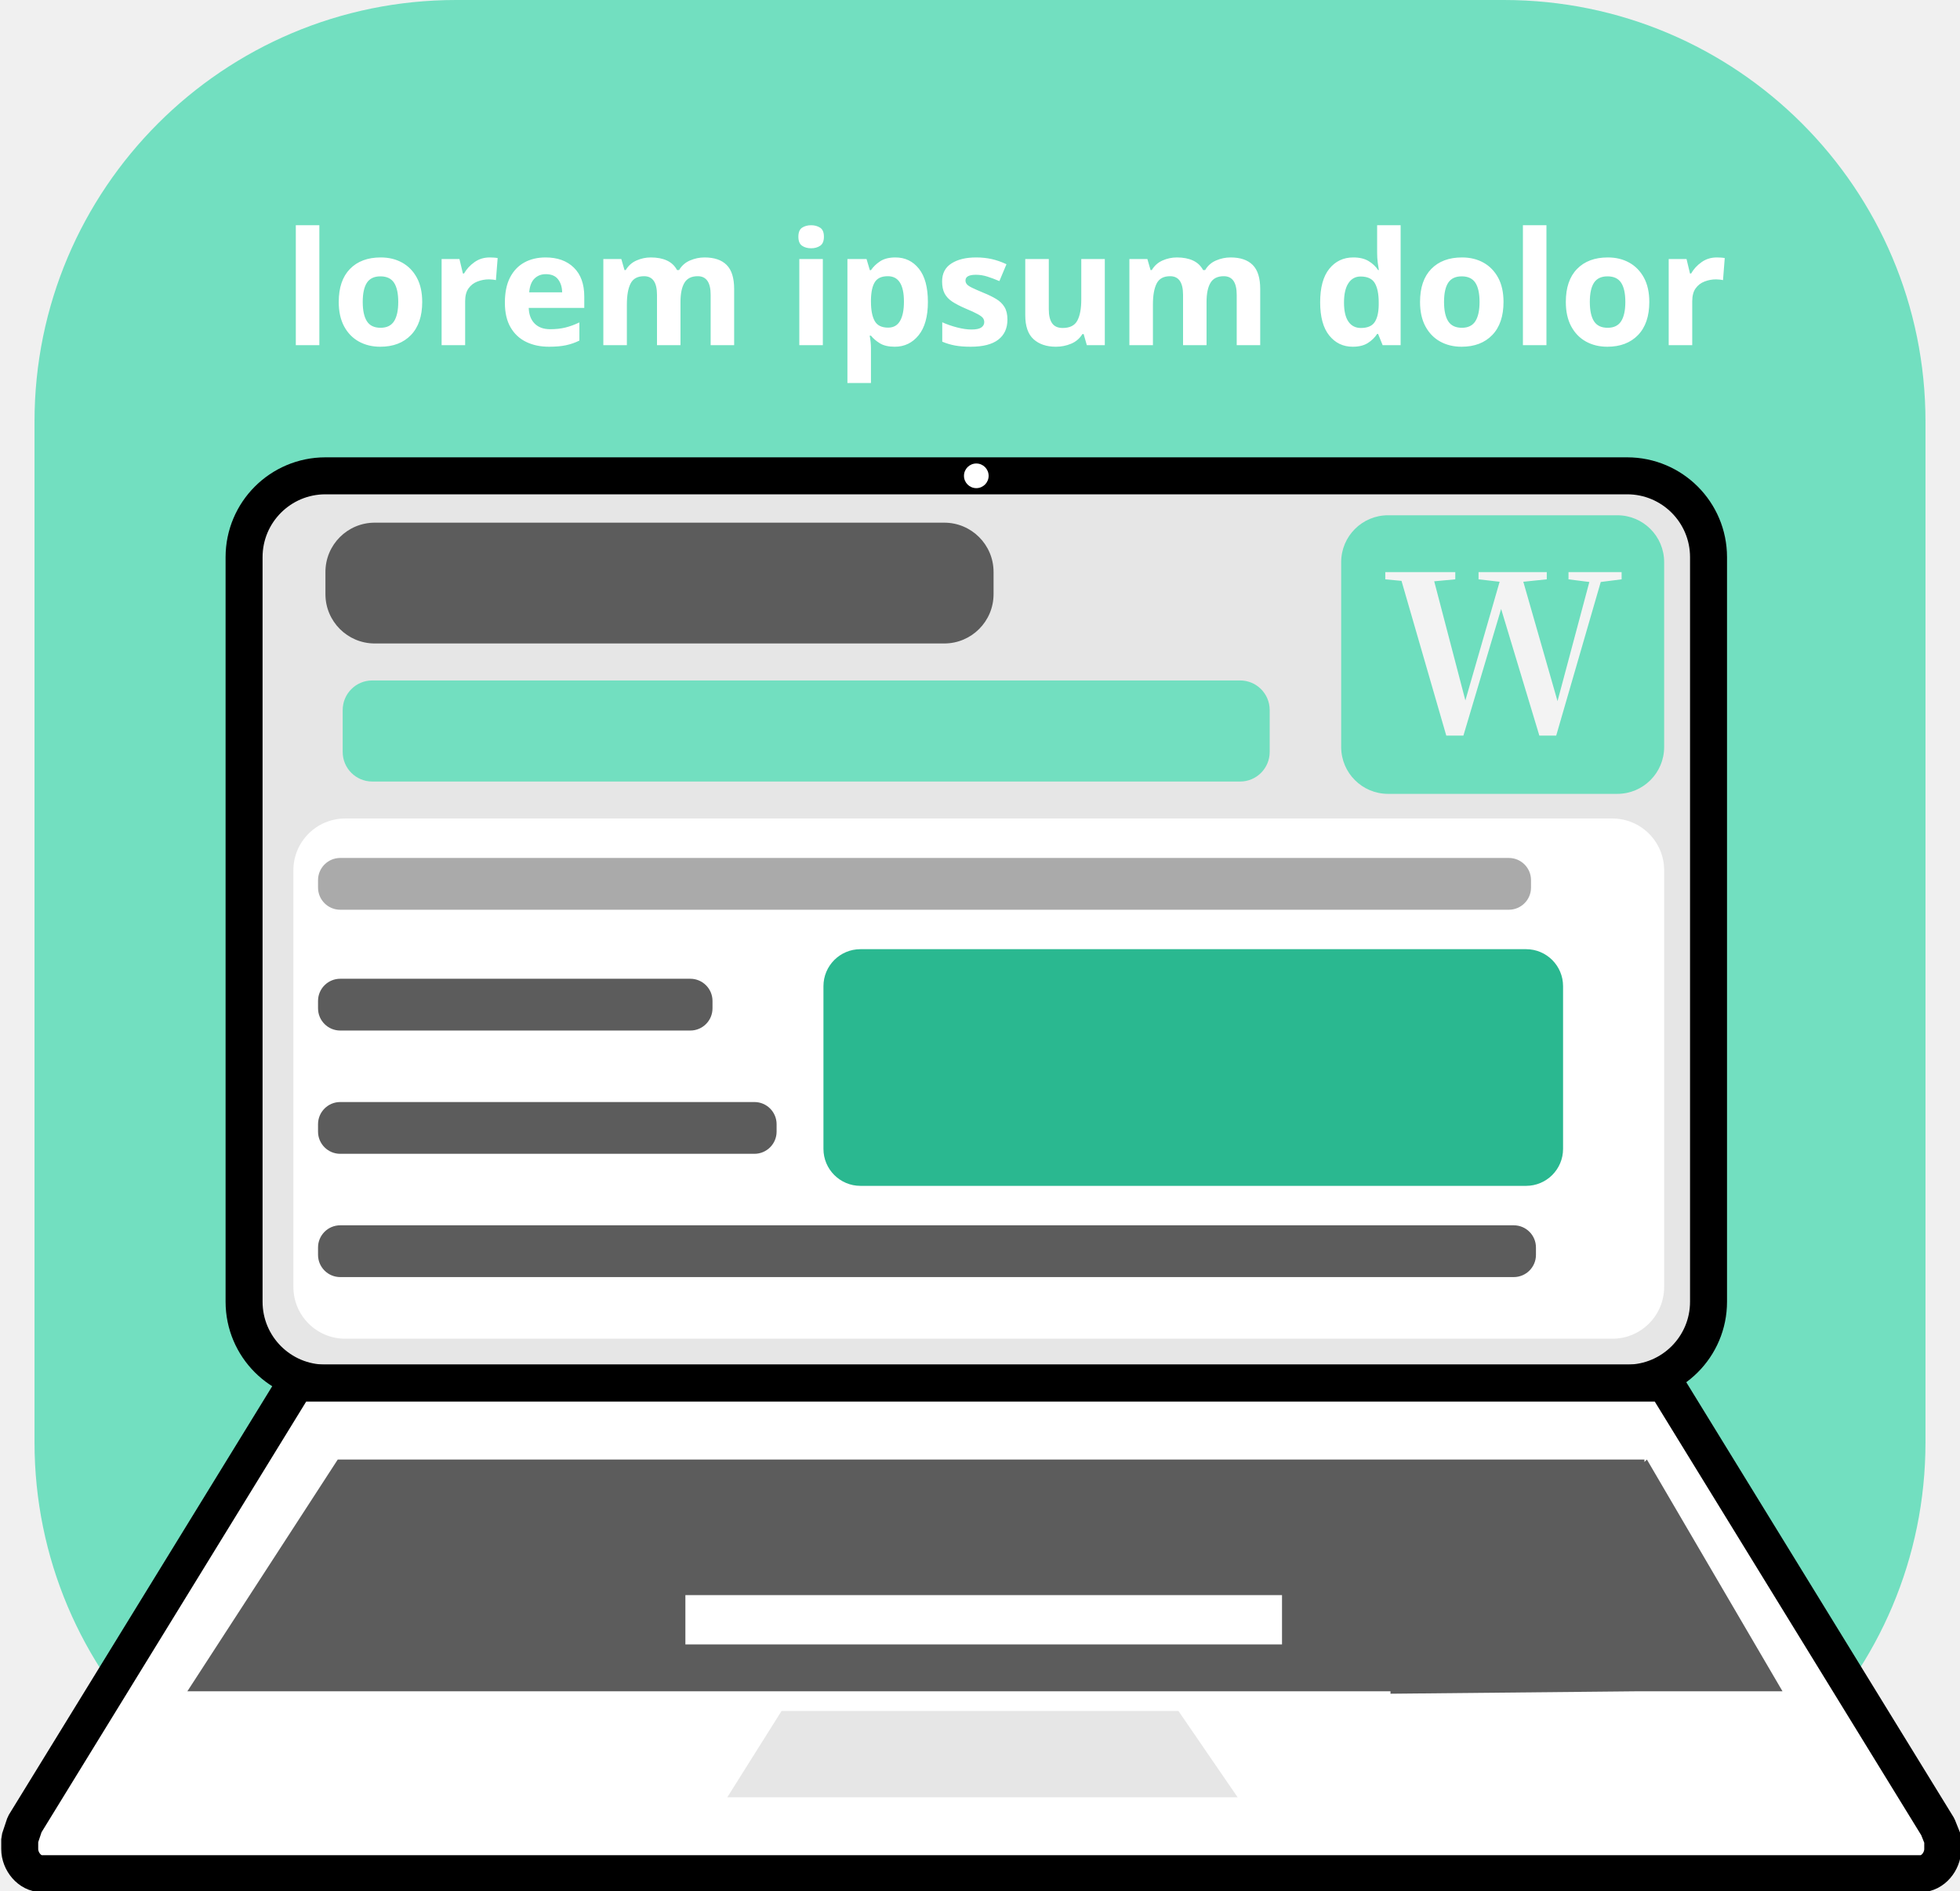
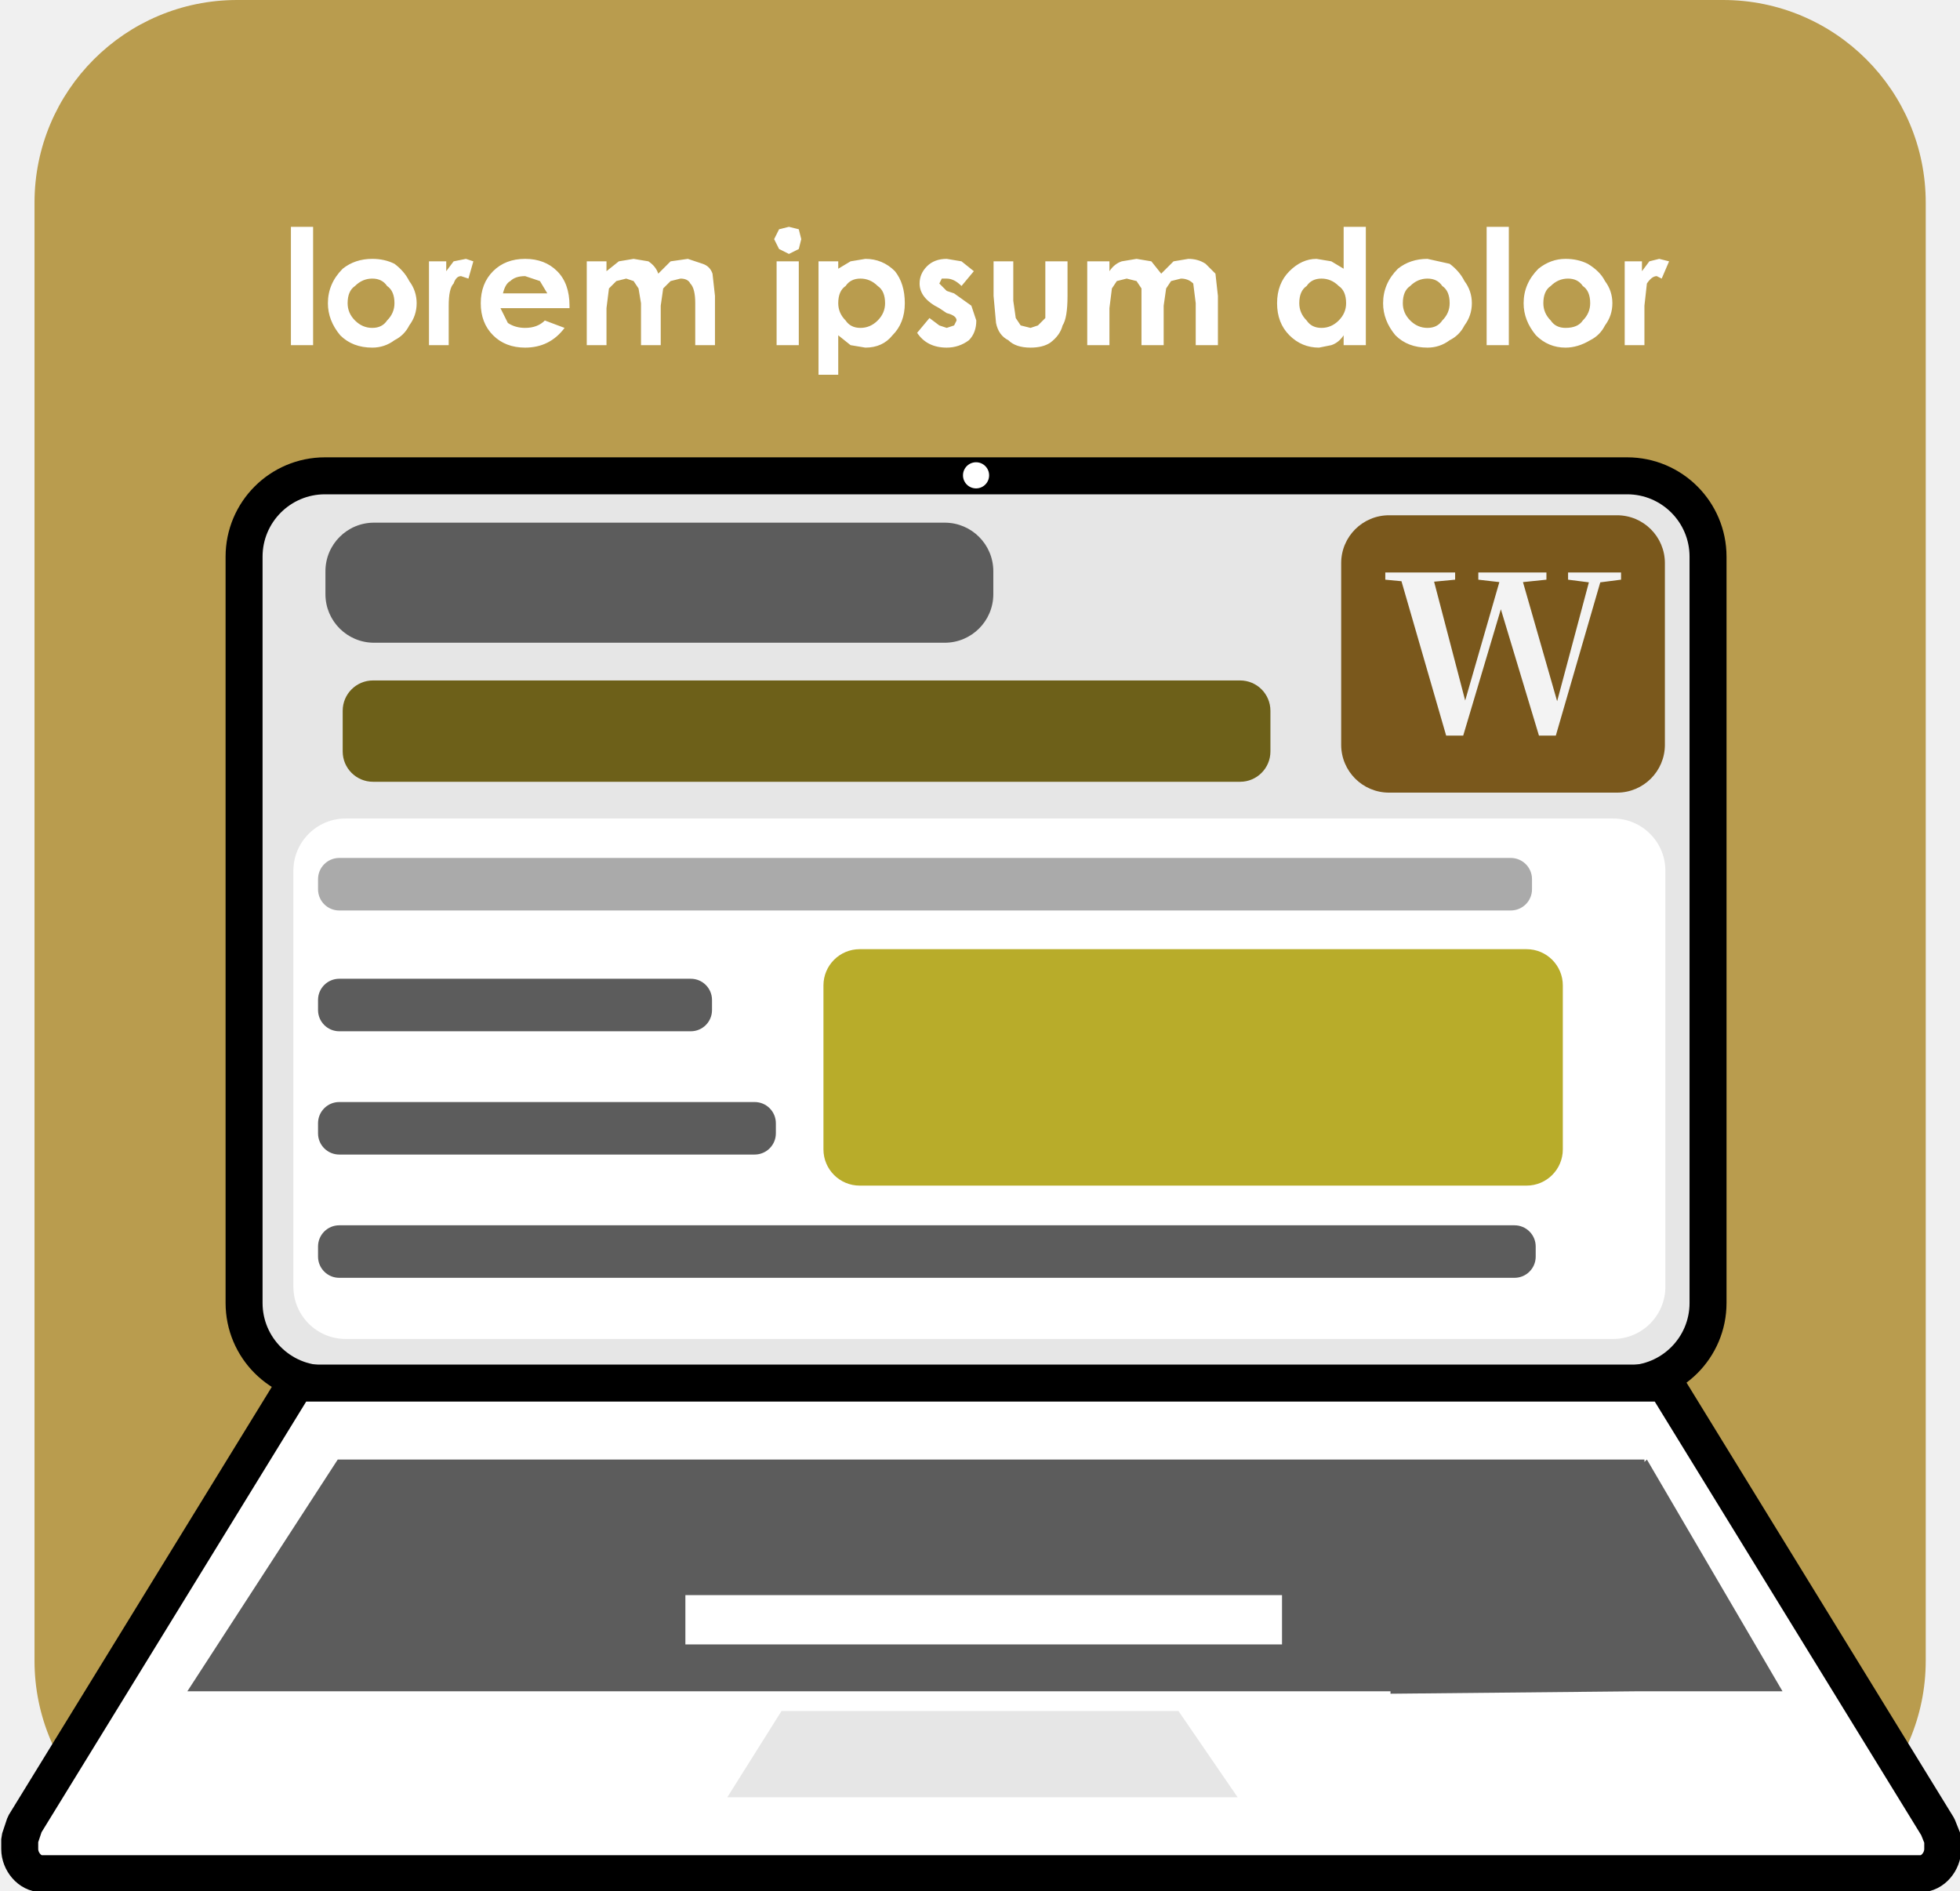
- <svg xmlns="http://www.w3.org/2000/svg" viewBox="0 0 795 767" version="1">
-   <g transform="translate(-104 -91)">
-     <rect width="767" height="756" x="118" y="91" ry="171" fill="#72dfc0" />
-     <g transform="translate(6)">
-       <rect width="594" height="368" x="197" y="284" ry="33" fill="#e6e6e6" stroke="#000" stroke-width="15" />
-       <circle cx="494" cy="284" r="5" fill="#fff" />
-       <rect width="556" height="211" x="217" y="423" ry="21" fill="#fff" />
-       <rect width="271" height="49" x="230" y="303" ry="20" fill="#5c5c5c" />
-       <rect width="492" height="21" x="227" y="439" ry="9" fill="#aaa" />
-       <rect width="160" height="21" x="227" y="488" ry="9" fill="#5c5c5c" />
-       <rect width="186" height="21" x="227" y="538" ry="9" fill="#5c5c5c" />
-       <rect width="494" height="21" x="227" y="588" ry="9" fill="#5c5c5c" />
-       <rect ry="15" y="476" x="432" height="96" width="300" style="isolation:auto;mix-blend-mode:normal" color="#000" overflow="visible" fill="#2ab890" />
-       <rect y="300" x="642" height="113" width="131" style="isolation:auto;mix-blend-mode:normal" ry="19" color="#000" overflow="visible" fill="#6edebe" />
-       <rect ry="12" y="367" x="237" height="41" width="376" style="isolation:auto;mix-blend-mode:normal" color="#000" overflow="visible" fill="#72dfc0" />
-       <text y="389" x="659" style="line-height:1.25;-inkscape-font-specification:Helvetica" font-weight="400" font-size="89" font-family="Helvetica" letter-spacing="0" word-spacing="0" fill="#f3f3f3" stroke-width="2">
-         <tspan style="-inkscape-font-specification:'Noto Serif CJK JP Heavy'" y="389" x="659" font-weight="900" font-family="Noto Serif CJK JP">W</tspan>
-       </text>
-     </g>
-     <path d="M225 652v1l-1-1-110 179-2 6v4c0 5 4 10 9 10h762c5 0 9-5 9-10v-4l-2-5-110-179-1 1v-2z" fill="#fff" stroke="#000" stroke-width="15" stroke-miterlimit="1" />
-     <path d="M241 683l-61 94h488v1l101-1h58l-55-94-1 1v-1H241z" fill="#5c5c5c" />
-     <path d="M422 785h-1l-22 35h207l-24-35v1-1H422z" fill="#e6e6e6" />
-     <path style="isolation:auto;mix-blend-mode:normal" color="#000" overflow="visible" fill="#fff" d="M382 738h242v20H382z" />
-     <text style="line-height:1.25;-inkscape-font-specification:Helvetica" x="219" y="231" font-weight="400" font-size="64" font-family="Helvetica" letter-spacing="0" word-spacing="0" fill="#fff" stroke-width="2">
-       <tspan x="219" y="231" style="-inkscape-font-specification:'Century Gothic Semi-Bold'" font-weight="600" font-family="Century Gothic">lorem ipsum dolor</tspan>
-     </text>
+ <svg xmlns="http://www.w3.org/2000/svg" viewBox="0 0 795 767">
+   <rect width="767.1" height="755.8" x="14" fill="#b99c4e" ry="82.2" />
+   <rect width="593.8" height="368.3" x="99" y="193" fill="#e6e6e6" stroke="#000" stroke-width="15" ry="32.8" />
+   <g fill="#fff">
+     <circle cx="395.9" cy="192.8" r="5.3" />
+     <rect width="556.5" height="211.1" x="119" y="332" ry="21.2" />
+   </g>
+   <rect width="270.9" height="48.7" x="132" y="212" fill="#5c5c5c" ry="19.7" />
+   <rect width="492.4" height="21.3" x="129" y="348" fill="#aaa" ry="8.6" />
+   <g fill="#5c5c5c">
+     <rect width="159.8" height="21.3" x="129" y="397" ry="8.6" />
+     <rect width="185.7" height="21.3" x="129" y="447" ry="8.6" />
+     <rect width="493.9" height="21.3" x="129" y="497" ry="8.6" />
+   </g>
+   <rect width="299.9" height="95.9" x="334" y="385" fill="#b8ac2a" ry="14.7" />
+   <rect width="131.3" height="112.5" x="544" y="209" fill="#7a581c" ry="19.4" />
+   <rect width="376.3" height="41.1" x="139" y="276" fill="#6d6019" ry="12.3" />
+   <text x="659" y="389" fill="#f3f3f3" font-family="Helvetica" font-size="88.8" letter-spacing="0" word-spacing="0">
+     <tspan x="561" y="298" font-family="Noto Serif CJK JP" font-weight="900">W</tspan>
+   </text>
+   <path fill="#fff" stroke="#000" stroke-miterlimit="1" stroke-width="15" d="M121 561v1l-1-1L10 740l-2 6v4c0 5 4 10 9 10h762c5 0 9-5 9-10v-4l-2-5-110-179-1 1v-2z" />
+   <path fill="#5c5c5c" d="M137 592l-61 94h488v1l101-1h58l-55-94-1 1v-1H137z" />
+   <path fill="#e6e6e6" d="M318 694h-1l-22 35h207l-24-35v1-1H318z" />
+   <g fill="#fff">
+     <path d="M278 647h242v20H278z" />
+     <path d="M118 92h9v48h-9zm33 13q5 0 9 2 4 3 6 7 3 4 3 9 0 5-3 9-2 4-6 6-4 3-9 3-8 0-13-5-5-6-5-13 0-8 6-14 5-4 12-4zm0 8q-4 0-7 3-3 2-3 7 0 4 3 7 3 3 7 3 4 0 6-3 3-3 3-7 0-5-3-7-2-3-6-3zm23-7h7v4l3-4 5-1 3 1-2 7-3-1q-2 0-3 3-2 2-2 9v16h-8zm57 19h-28l3 6q3 2 7 2 5 0 8-3l8 3q-3 4-7 6-4 2-9 2-8 0-13-5-5-5-5-13 0-8 5-13 5-5 13-5 8 0 13 5 5 5 5 14zm-9-6l-3-5-6-2q-4 0-6 2-2 1-3 5zm16-13h8v4l5-4 6-1 6 1q3 2 4 5l5-5 7-1 6 2q3 1 4 4l1 9v20h-8v-17q0-6-2-8-1-2-4-2l-4 1-3 3-1 7v16h-8v-17l-1-6-2-3-3-1-4 1-3 3-1 8v15h-8zm82-14l4 1 1 4-1 4-4 2-4-2-2-4 2-4 4-1zm-5 14h9v34h-9zm25 0v3l5-3 6-1q7 0 12 5 4 5 4 13 0 8-5 13-4 5-11 5l-6-1-5-4v16h-8v-46zm9 7q-4 0-6 3-3 2-3 7 0 4 3 7 2 3 6 3 4 0 7-3 3-3 3-7 0-5-3-7-3-3-7-3zm46-3l-5 6q-3-3-6-3h-2l-1 2 3 3 3 1 7 5 2 6q0 5-3 8-4 3-9 3-8 0-12-6l5-6 4 3 3 1 3-1 1-2q0-2-4-3l-3-2q-8-4-8-10 0-4 3-7 3-3 8-3l6 1 5 4zm8-4h8v16l1 7 2 3 4 1 3-1 3-3v-23h9v14q0 9-2 12-1 4-5 7-3 2-8 2-6 0-9-3-4-2-5-7l-1-11zm38 0h9v4q2-3 5-4l6-1 6 1 4 5 5-5 6-1q4 0 7 2l4 4 1 9v20h-9v-17l-1-8q-2-2-5-2l-4 1-2 3-1 7v16h-9v-23l-2-3-4-1-4 1-2 3-1 8v15h-9zm104-14h9v48h-9v-4q-2 3-5 4l-5 1q-7 0-12-5-5-5-5-13 0-8 5-13 5-5 11-5l6 1 5 3zm-9 21q-4 0-6 3-3 2-3 7 0 4 3 7 2 3 6 3 4 0 7-3 3-3 3-7 0-5-3-7-3-3-7-3zm43-8l9 2q4 3 6 7 3 4 3 9 0 5-3 9-2 4-6 6-4 3-9 3-8 0-13-5-5-6-5-13 0-8 6-14 5-4 12-4zm0 8q-4 0-7 3-3 2-3 7 0 4 3 7 3 3 7 3 4 0 6-3 3-3 3-7 0-5-3-7-2-3-6-3zm24-21h9v48h-9zm32 13q5 0 9 2 5 3 7 7 3 4 3 9 0 5-3 9-2 4-6 6-5 3-10 3-7 0-12-5-5-6-5-13 0-8 6-14 5-4 11-4zm1 8q-4 0-7 3-3 2-3 7 0 4 3 7 2 3 6 3 5 0 7-3 3-3 3-7 0-5-3-7-2-3-6-3zm23-7h7v4l3-4 4-1 4 1-3 7-2-1q-2 0-4 3l-1 9v16h-8z" font-family="Century Gothic" font-size="64.5" font-weight="600" letter-spacing="0" word-spacing="0" />
  </g>
</svg>
